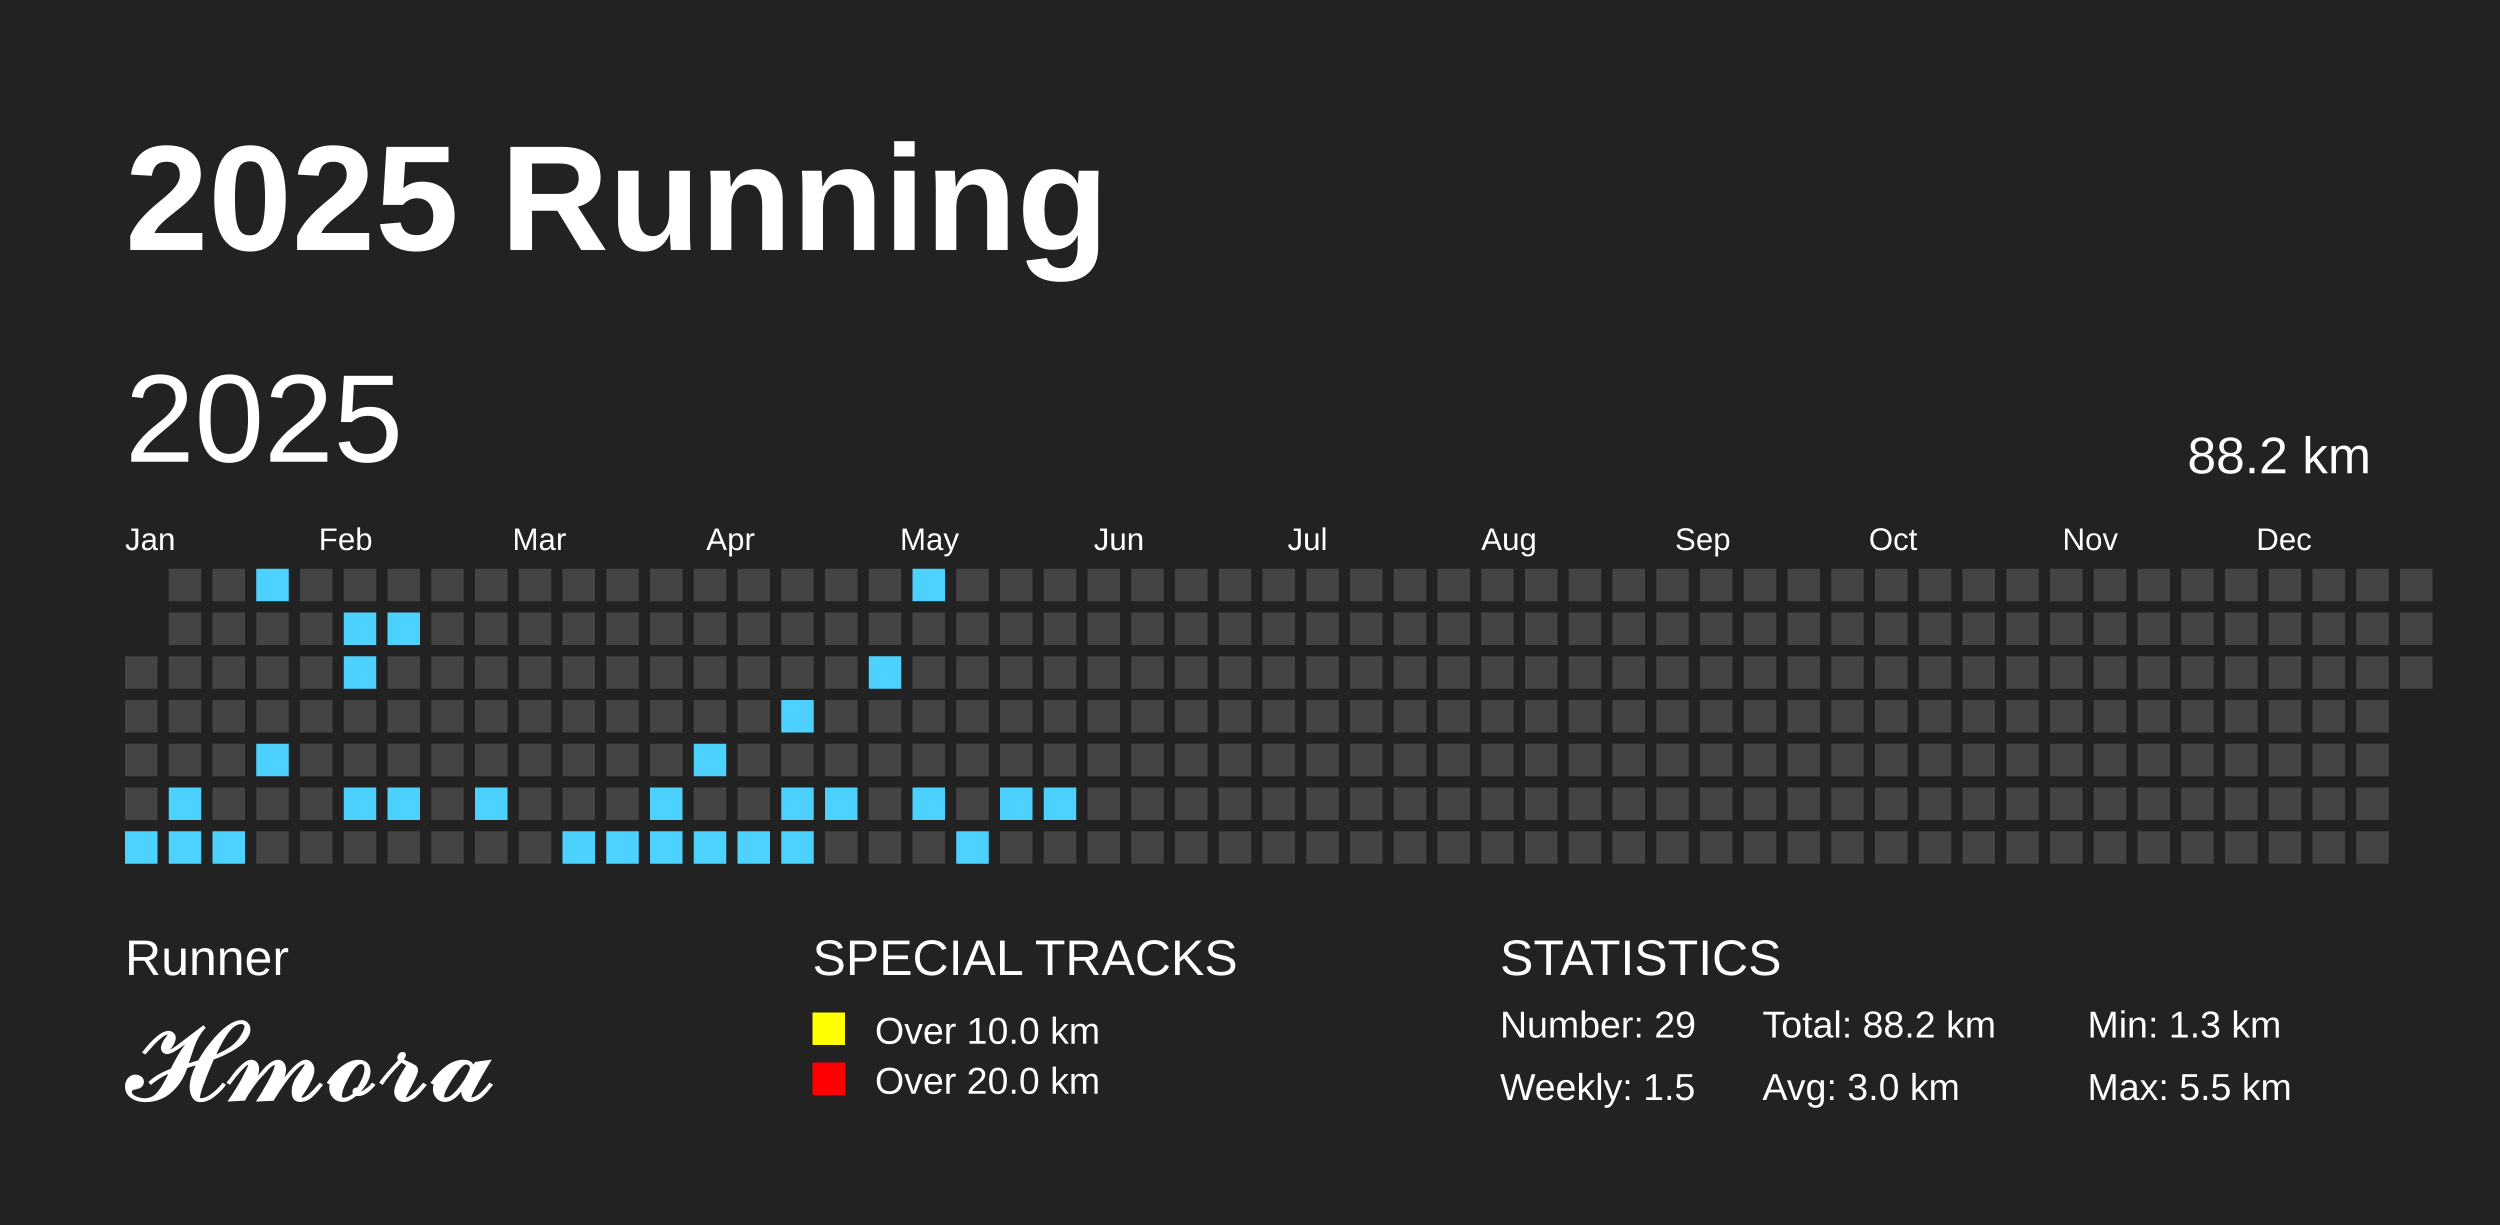
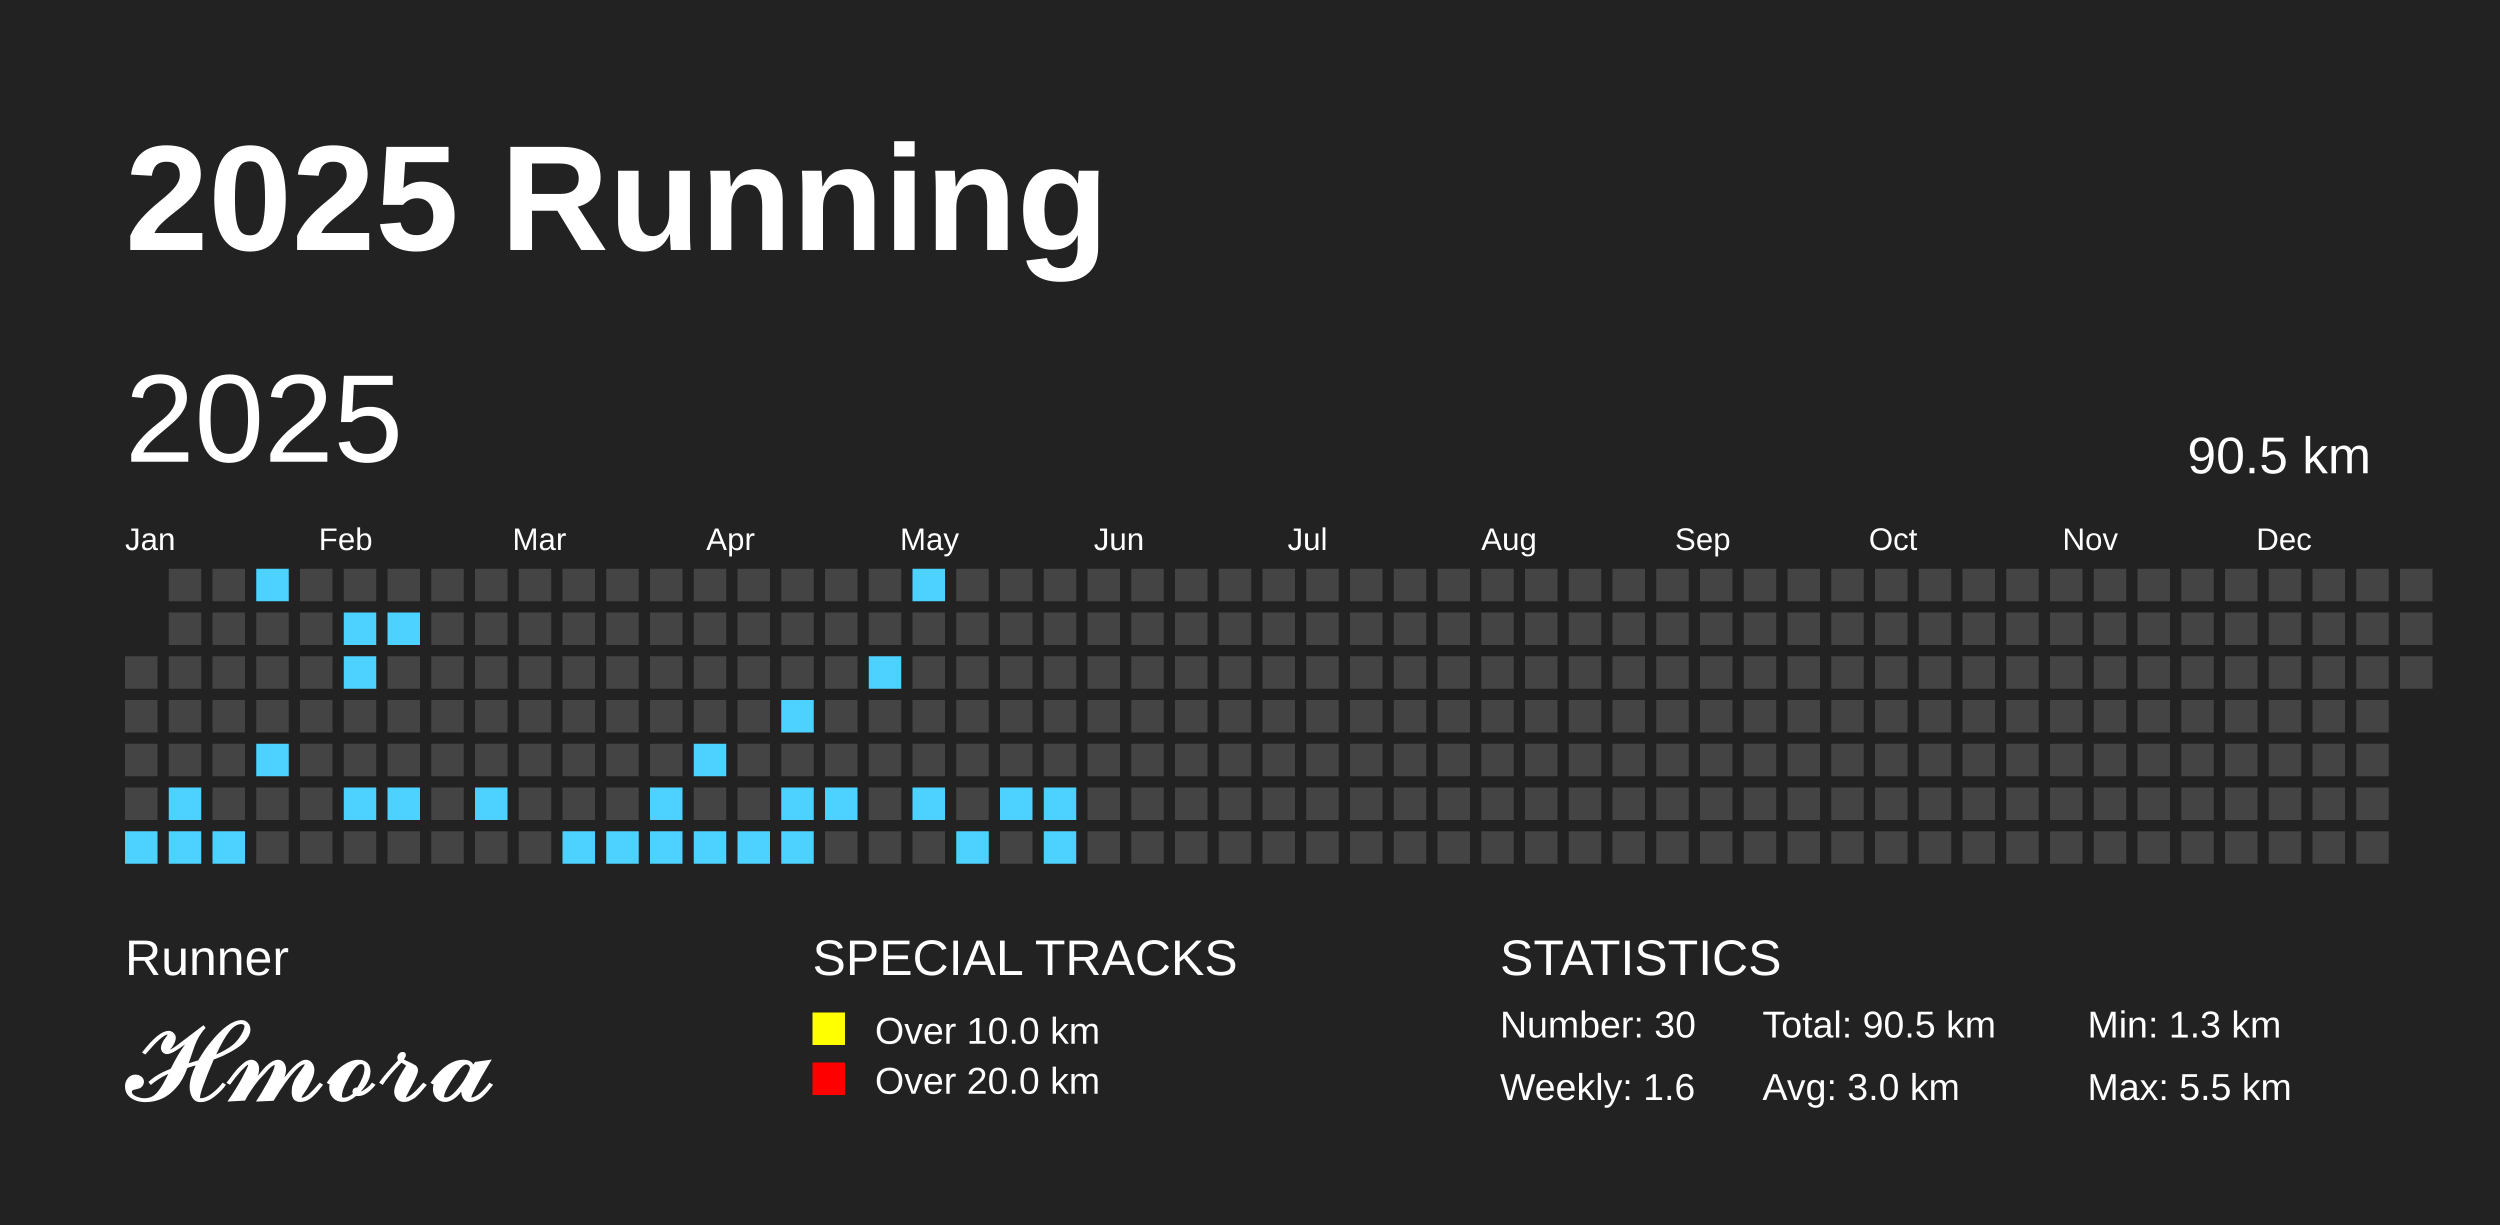
<svg xmlns="http://www.w3.org/2000/svg" baseProfile="full" height="98mm" version="1.1" viewBox="0,0,200,98" width="200mm">
  <defs />
  <rect fill="#222222" height="98" width="200" x="0" y="0" />
  <text fill="#FFFFFF" style="font-size:12px; font-family:Arial; font-weight:bold;" x="10" y="20">2025 Running</text>
  <text fill="#FFFFFF" style="font-size:4px; font-family:Arial" x="10" y="78">Runner</text>
  <text fill="#FFFFFF" style="font-size:9px; font-family:Arial" x="10" y="88">𝓗𝓶𝓸𝓻𝓪</text>
  <text fill="#FFFFFF" style="font-size:4px; font-family:Arial" x="65" y="78">SPECIAL TRACKS</text>
  <rect fill="yellow" height="2.6" width="2.6" x="65" y="81" />
  <text fill="#FFFFFF" style="font-size:3px; font-family:Arial" x="70" y="83.5">Over 10.0 km</text>
  <rect fill="red" height="2.6" width="2.6" x="65" y="85" />
  <text fill="#FFFFFF" style="font-size:3px; font-family:Arial" x="70" y="87.5">Over 20.0 km</text>
  <text fill="#FFFFFF" style="font-size:4px; font-family:Arial" x="120" y="78">STATISTICS</text>
-   <text fill="#FFFFFF" style="font-size:3px; font-family:Arial" x="120" y="83">Number: 29</text>
-   <text fill="#FFFFFF" style="font-size:3px; font-family:Arial" x="120" y="88">Weekly: 1.5</text>
-   <text fill="#FFFFFF" style="font-size:3px; font-family:Arial" x="141" y="83">Total: 88.2 km</text>
+   <text fill="#FFFFFF" style="font-size:3px; font-family:Arial" x="120" y="83">Number: 30</text>
+   <text fill="#FFFFFF" style="font-size:3px; font-family:Arial" x="120" y="88">Weekly: 1.6</text>
+   <text fill="#FFFFFF" style="font-size:3px; font-family:Arial" x="141" y="83">Total: 90.5 km</text>
  <text fill="#FFFFFF" style="font-size:3px; font-family:Arial" x="141" y="88">Avg: 3.0 km</text>
  <text fill="#FFFFFF" style="font-size:3px; font-family:Arial" x="167" y="83">Min: 1.3 km</text>
  <text fill="#FFFFFF" style="font-size:3px; font-family:Arial" x="167" y="88">Max: 5.5 km</text>
  <text dominant-baseline="hanging" fill="#FFFFFF" style="font-size:10.0px; font-family:Arial;" x="10" y="30">2025</text>
-   <text dominant-baseline="hanging" fill="#FFFFFF" style="font-size:4.125px; font-family:Arial;" x="175" y="35">88.2 km</text>
+   <text dominant-baseline="hanging" fill="#FFFFFF" style="font-size:4.125px; font-family:Arial;" x="175" y="35">90.5 km</text>
  <text fill="#FFFFFF" style="font-size:2.5px; font-family:Arial" x="10.0" y="44">Jan</text>
  <text fill="#FFFFFF" style="font-size:2.5px; font-family:Arial" x="25.5" y="44">Feb</text>
  <text fill="#FFFFFF" style="font-size:2.5px; font-family:Arial" x="41.0" y="44">Mar</text>
  <text fill="#FFFFFF" style="font-size:2.5px; font-family:Arial" x="56.5" y="44">Apr</text>
  <text fill="#FFFFFF" style="font-size:2.5px; font-family:Arial" x="72.0" y="44">May</text>
  <text fill="#FFFFFF" style="font-size:2.5px; font-family:Arial" x="87.5" y="44">Jun</text>
  <text fill="#FFFFFF" style="font-size:2.5px; font-family:Arial" x="103.0" y="44">Jul</text>
  <text fill="#FFFFFF" style="font-size:2.5px; font-family:Arial" x="118.5" y="44">Aug</text>
  <text fill="#FFFFFF" style="font-size:2.5px; font-family:Arial" x="134.0" y="44">Sep</text>
  <text fill="#FFFFFF" style="font-size:2.5px; font-family:Arial" x="149.5" y="44">Oct</text>
  <text fill="#FFFFFF" style="font-size:2.5px; font-family:Arial" x="165.0" y="44">Nov</text>
  <text fill="#FFFFFF" style="font-size:2.5px; font-family:Arial" x="180.5" y="44">Dec</text>
  <rect fill="#444444" height="2.6" width="2.6" x="10.0" y="52.5" />
  <rect fill="#444444" height="2.6" width="2.6" x="10.0" y="56.0" />
  <rect fill="#444444" height="2.6" width="2.6" x="10.0" y="59.5" />
  <rect fill="#444444" height="2.6" width="2.6" x="10.0" y="63.0" />
  <rect fill="#4DD2FF" height="2.6" width="2.6" x="10.0" y="66.5" />
  <rect fill="#444444" height="2.6" width="2.6" x="13.5" y="45.5" />
  <rect fill="#444444" height="2.6" width="2.6" x="13.5" y="49.0" />
  <rect fill="#444444" height="2.6" width="2.6" x="13.5" y="52.5" />
  <rect fill="#444444" height="2.6" width="2.6" x="13.5" y="56.0" />
  <rect fill="#444444" height="2.6" width="2.6" x="13.5" y="59.5" />
  <rect fill="#4DD2FF" height="2.6" width="2.6" x="13.5" y="63.0" />
  <rect fill="#4DD2FF" height="2.6" width="2.6" x="13.5" y="66.5" />
  <rect fill="#444444" height="2.6" width="2.6" x="17.0" y="45.5" />
  <rect fill="#444444" height="2.6" width="2.6" x="17.0" y="49.0" />
  <rect fill="#444444" height="2.6" width="2.6" x="17.0" y="52.5" />
  <rect fill="#444444" height="2.6" width="2.6" x="17.0" y="56.0" />
  <rect fill="#444444" height="2.6" width="2.6" x="17.0" y="59.5" />
  <rect fill="#444444" height="2.6" width="2.6" x="17.0" y="63.0" />
  <rect fill="#4DD2FF" height="2.6" width="2.6" x="17.0" y="66.5" />
  <rect fill="#4DD2FF" height="2.6" width="2.6" x="20.5" y="45.5" />
  <rect fill="#444444" height="2.6" width="2.6" x="20.5" y="49.0" />
  <rect fill="#444444" height="2.6" width="2.6" x="20.5" y="52.5" />
  <rect fill="#444444" height="2.6" width="2.6" x="20.5" y="56.0" />
  <rect fill="#4DD2FF" height="2.6" width="2.6" x="20.5" y="59.5" />
  <rect fill="#444444" height="2.6" width="2.6" x="20.5" y="63.0" />
  <rect fill="#444444" height="2.6" width="2.6" x="20.5" y="66.5" />
  <rect fill="#444444" height="2.6" width="2.6" x="24.0" y="45.5" />
  <rect fill="#444444" height="2.6" width="2.6" x="24.0" y="49.0" />
  <rect fill="#444444" height="2.6" width="2.6" x="24.0" y="52.5" />
  <rect fill="#444444" height="2.6" width="2.6" x="24.0" y="56.0" />
  <rect fill="#444444" height="2.6" width="2.6" x="24.0" y="59.5" />
  <rect fill="#444444" height="2.6" width="2.6" x="24.0" y="63.0" />
  <rect fill="#444444" height="2.6" width="2.6" x="24.0" y="66.5" />
  <rect fill="#444444" height="2.6" width="2.6" x="27.5" y="45.5" />
  <rect fill="#4DD2FF" height="2.6" width="2.6" x="27.5" y="49.0" />
  <rect fill="#4DD2FF" height="2.6" width="2.6" x="27.5" y="52.5" />
  <rect fill="#444444" height="2.6" width="2.6" x="27.5" y="56.0" />
  <rect fill="#444444" height="2.6" width="2.6" x="27.5" y="59.5" />
  <rect fill="#4DD2FF" height="2.6" width="2.6" x="27.5" y="63.0" />
  <rect fill="#444444" height="2.6" width="2.6" x="27.5" y="66.5" />
  <rect fill="#444444" height="2.6" width="2.6" x="31.0" y="45.5" />
  <rect fill="#4DD2FF" height="2.6" width="2.6" x="31.0" y="49.0" />
  <rect fill="#444444" height="2.6" width="2.6" x="31.0" y="52.5" />
  <rect fill="#444444" height="2.6" width="2.6" x="31.0" y="56.0" />
  <rect fill="#444444" height="2.6" width="2.6" x="31.0" y="59.5" />
  <rect fill="#4DD2FF" height="2.6" width="2.6" x="31.0" y="63.0" />
  <rect fill="#444444" height="2.6" width="2.6" x="31.0" y="66.5" />
  <rect fill="#444444" height="2.6" width="2.6" x="34.5" y="45.5" />
  <rect fill="#444444" height="2.6" width="2.6" x="34.5" y="49.0" />
  <rect fill="#444444" height="2.6" width="2.6" x="34.5" y="52.5" />
  <rect fill="#444444" height="2.6" width="2.6" x="34.5" y="56.0" />
  <rect fill="#444444" height="2.6" width="2.6" x="34.5" y="59.5" />
  <rect fill="#444444" height="2.6" width="2.6" x="34.5" y="63.0" />
  <rect fill="#444444" height="2.6" width="2.6" x="34.5" y="66.5" />
  <rect fill="#444444" height="2.6" width="2.6" x="38.0" y="45.5" />
  <rect fill="#444444" height="2.6" width="2.6" x="38.0" y="49.0" />
  <rect fill="#444444" height="2.6" width="2.6" x="38.0" y="52.5" />
  <rect fill="#444444" height="2.6" width="2.6" x="38.0" y="56.0" />
  <rect fill="#444444" height="2.6" width="2.6" x="38.0" y="59.5" />
  <rect fill="#4DD2FF" height="2.6" width="2.6" x="38.0" y="63.0" />
  <rect fill="#444444" height="2.6" width="2.6" x="38.0" y="66.5" />
  <rect fill="#444444" height="2.6" width="2.6" x="41.5" y="45.5" />
  <rect fill="#444444" height="2.6" width="2.6" x="41.5" y="49.0" />
  <rect fill="#444444" height="2.6" width="2.6" x="41.5" y="52.5" />
  <rect fill="#444444" height="2.6" width="2.6" x="41.5" y="56.0" />
  <rect fill="#444444" height="2.6" width="2.6" x="41.5" y="59.5" />
  <rect fill="#444444" height="2.6" width="2.6" x="41.5" y="63.0" />
  <rect fill="#444444" height="2.6" width="2.6" x="41.5" y="66.5" />
  <rect fill="#444444" height="2.6" width="2.6" x="45.0" y="45.5" />
  <rect fill="#444444" height="2.6" width="2.6" x="45.0" y="49.0" />
  <rect fill="#444444" height="2.6" width="2.6" x="45.0" y="52.5" />
  <rect fill="#444444" height="2.6" width="2.6" x="45.0" y="56.0" />
  <rect fill="#444444" height="2.6" width="2.6" x="45.0" y="59.5" />
  <rect fill="#444444" height="2.6" width="2.6" x="45.0" y="63.0" />
  <rect fill="#4DD2FF" height="2.6" width="2.6" x="45.0" y="66.5" />
  <rect fill="#444444" height="2.6" width="2.6" x="48.5" y="45.5" />
  <rect fill="#444444" height="2.6" width="2.6" x="48.5" y="49.0" />
  <rect fill="#444444" height="2.6" width="2.6" x="48.5" y="52.5" />
  <rect fill="#444444" height="2.6" width="2.6" x="48.5" y="56.0" />
  <rect fill="#444444" height="2.6" width="2.6" x="48.5" y="59.5" />
  <rect fill="#444444" height="2.6" width="2.6" x="48.5" y="63.0" />
  <rect fill="#4DD2FF" height="2.6" width="2.6" x="48.5" y="66.5" />
  <rect fill="#444444" height="2.6" width="2.6" x="52.0" y="45.5" />
  <rect fill="#444444" height="2.6" width="2.6" x="52.0" y="49.0" />
  <rect fill="#444444" height="2.6" width="2.6" x="52.0" y="52.5" />
  <rect fill="#444444" height="2.6" width="2.6" x="52.0" y="56.0" />
  <rect fill="#444444" height="2.6" width="2.6" x="52.0" y="59.5" />
  <rect fill="#4DD2FF" height="2.6" width="2.6" x="52.0" y="63.0" />
  <rect fill="#4DD2FF" height="2.6" width="2.6" x="52.0" y="66.5" />
  <rect fill="#444444" height="2.6" width="2.6" x="55.5" y="45.5" />
  <rect fill="#444444" height="2.6" width="2.6" x="55.5" y="49.0" />
  <rect fill="#444444" height="2.6" width="2.6" x="55.5" y="52.5" />
  <rect fill="#444444" height="2.6" width="2.6" x="55.5" y="56.0" />
  <rect fill="#4DD2FF" height="2.6" width="2.6" x="55.5" y="59.5" />
  <rect fill="#444444" height="2.6" width="2.6" x="55.5" y="63.0" />
  <rect fill="#4DD2FF" height="2.6" width="2.6" x="55.5" y="66.5" />
  <rect fill="#444444" height="2.6" width="2.6" x="59.0" y="45.5" />
  <rect fill="#444444" height="2.6" width="2.6" x="59.0" y="49.0" />
  <rect fill="#444444" height="2.6" width="2.6" x="59.0" y="52.5" />
  <rect fill="#444444" height="2.6" width="2.6" x="59.0" y="56.0" />
  <rect fill="#444444" height="2.6" width="2.6" x="59.0" y="59.5" />
  <rect fill="#444444" height="2.6" width="2.6" x="59.0" y="63.0" />
  <rect fill="#4DD2FF" height="2.6" width="2.6" x="59.0" y="66.5" />
  <rect fill="#444444" height="2.6" width="2.6" x="62.5" y="45.5" />
  <rect fill="#444444" height="2.6" width="2.6" x="62.5" y="49.0" />
  <rect fill="#444444" height="2.6" width="2.6" x="62.5" y="52.5" />
  <rect fill="#4DD2FF" height="2.6" width="2.6" x="62.5" y="56.0" />
  <rect fill="#444444" height="2.6" width="2.6" x="62.5" y="59.5" />
  <rect fill="#4DD2FF" height="2.6" width="2.6" x="62.5" y="63.0" />
  <rect fill="#4DD2FF" height="2.6" width="2.6" x="62.5" y="66.5" />
  <rect fill="#444444" height="2.6" width="2.6" x="66.0" y="45.5" />
  <rect fill="#444444" height="2.6" width="2.6" x="66.0" y="49.0" />
  <rect fill="#444444" height="2.6" width="2.6" x="66.0" y="52.5" />
  <rect fill="#444444" height="2.6" width="2.6" x="66.0" y="56.0" />
  <rect fill="#444444" height="2.6" width="2.6" x="66.0" y="59.5" />
  <rect fill="#4DD2FF" height="2.6" width="2.6" x="66.0" y="63.0" />
  <rect fill="#444444" height="2.6" width="2.6" x="66.0" y="66.5" />
  <rect fill="#444444" height="2.6" width="2.6" x="69.5" y="45.5" />
  <rect fill="#444444" height="2.6" width="2.6" x="69.5" y="49.0" />
  <rect fill="#4DD2FF" height="2.6" width="2.6" x="69.5" y="52.5" />
  <rect fill="#444444" height="2.6" width="2.6" x="69.5" y="56.0" />
  <rect fill="#444444" height="2.6" width="2.6" x="69.5" y="59.5" />
  <rect fill="#444444" height="2.6" width="2.6" x="69.5" y="63.0" />
  <rect fill="#444444" height="2.6" width="2.6" x="69.5" y="66.5" />
  <rect fill="#4DD2FF" height="2.6" width="2.6" x="73.0" y="45.5" />
  <rect fill="#444444" height="2.6" width="2.6" x="73.0" y="49.0" />
  <rect fill="#444444" height="2.6" width="2.6" x="73.0" y="52.5" />
  <rect fill="#444444" height="2.6" width="2.6" x="73.0" y="56.0" />
  <rect fill="#444444" height="2.6" width="2.6" x="73.0" y="59.5" />
  <rect fill="#4DD2FF" height="2.6" width="2.6" x="73.0" y="63.0" />
  <rect fill="#444444" height="2.6" width="2.6" x="73.0" y="66.5" />
  <rect fill="#444444" height="2.6" width="2.6" x="76.5" y="45.5" />
  <rect fill="#444444" height="2.6" width="2.6" x="76.5" y="49.0" />
  <rect fill="#444444" height="2.6" width="2.6" x="76.5" y="52.5" />
  <rect fill="#444444" height="2.6" width="2.6" x="76.5" y="56.0" />
  <rect fill="#444444" height="2.6" width="2.6" x="76.5" y="59.5" />
  <rect fill="#444444" height="2.6" width="2.6" x="76.5" y="63.0" />
  <rect fill="#4DD2FF" height="2.6" width="2.6" x="76.5" y="66.5" />
  <rect fill="#444444" height="2.6" width="2.6" x="80.0" y="45.5" />
  <rect fill="#444444" height="2.6" width="2.6" x="80.0" y="49.0" />
  <rect fill="#444444" height="2.6" width="2.6" x="80.0" y="52.5" />
  <rect fill="#444444" height="2.6" width="2.6" x="80.0" y="56.0" />
  <rect fill="#444444" height="2.6" width="2.6" x="80.0" y="59.5" />
  <rect fill="#4DD2FF" height="2.6" width="2.6" x="80.0" y="63.0" />
  <rect fill="#444444" height="2.6" width="2.6" x="80.0" y="66.5" />
  <rect fill="#444444" height="2.6" width="2.6" x="83.5" y="45.5" />
  <rect fill="#444444" height="2.6" width="2.6" x="83.5" y="49.0" />
  <rect fill="#444444" height="2.6" width="2.6" x="83.5" y="52.5" />
  <rect fill="#444444" height="2.6" width="2.6" x="83.5" y="56.0" />
  <rect fill="#444444" height="2.6" width="2.6" x="83.5" y="59.5" />
  <rect fill="#4DD2FF" height="2.6" width="2.6" x="83.5" y="63.0" />
-   <rect fill="#444444" height="2.6" width="2.6" x="83.5" y="66.5" />
+   <rect fill="#4DD2FF" height="2.6" width="2.6" x="83.5" y="66.5" />
  <rect fill="#444444" height="2.6" width="2.6" x="87.0" y="45.5" />
  <rect fill="#444444" height="2.6" width="2.6" x="87.0" y="49.0" />
  <rect fill="#444444" height="2.6" width="2.6" x="87.0" y="52.5" />
  <rect fill="#444444" height="2.6" width="2.6" x="87.0" y="56.0" />
  <rect fill="#444444" height="2.6" width="2.6" x="87.0" y="59.5" />
  <rect fill="#444444" height="2.6" width="2.6" x="87.0" y="63.0" />
  <rect fill="#444444" height="2.6" width="2.6" x="87.0" y="66.5" />
  <rect fill="#444444" height="2.6" width="2.6" x="90.5" y="45.5" />
  <rect fill="#444444" height="2.6" width="2.6" x="90.5" y="49.0" />
  <rect fill="#444444" height="2.6" width="2.6" x="90.5" y="52.5" />
  <rect fill="#444444" height="2.6" width="2.6" x="90.5" y="56.0" />
  <rect fill="#444444" height="2.6" width="2.6" x="90.5" y="59.5" />
  <rect fill="#444444" height="2.6" width="2.6" x="90.5" y="63.0" />
  <rect fill="#444444" height="2.6" width="2.6" x="90.5" y="66.5" />
  <rect fill="#444444" height="2.6" width="2.6" x="94.0" y="45.5" />
  <rect fill="#444444" height="2.6" width="2.6" x="94.0" y="49.0" />
  <rect fill="#444444" height="2.6" width="2.6" x="94.0" y="52.5" />
  <rect fill="#444444" height="2.6" width="2.6" x="94.0" y="56.0" />
  <rect fill="#444444" height="2.6" width="2.6" x="94.0" y="59.5" />
  <rect fill="#444444" height="2.6" width="2.6" x="94.0" y="63.0" />
  <rect fill="#444444" height="2.6" width="2.6" x="94.0" y="66.5" />
  <rect fill="#444444" height="2.6" width="2.6" x="97.5" y="45.5" />
  <rect fill="#444444" height="2.6" width="2.6" x="97.5" y="49.0" />
  <rect fill="#444444" height="2.6" width="2.6" x="97.5" y="52.5" />
  <rect fill="#444444" height="2.6" width="2.6" x="97.5" y="56.0" />
  <rect fill="#444444" height="2.6" width="2.6" x="97.5" y="59.5" />
  <rect fill="#444444" height="2.6" width="2.6" x="97.5" y="63.0" />
  <rect fill="#444444" height="2.6" width="2.6" x="97.5" y="66.5" />
  <rect fill="#444444" height="2.6" width="2.6" x="101.0" y="45.5" />
  <rect fill="#444444" height="2.6" width="2.6" x="101.0" y="49.0" />
  <rect fill="#444444" height="2.6" width="2.6" x="101.0" y="52.5" />
  <rect fill="#444444" height="2.6" width="2.6" x="101.0" y="56.0" />
  <rect fill="#444444" height="2.6" width="2.6" x="101.0" y="59.5" />
  <rect fill="#444444" height="2.6" width="2.6" x="101.0" y="63.0" />
  <rect fill="#444444" height="2.6" width="2.6" x="101.0" y="66.5" />
  <rect fill="#444444" height="2.6" width="2.6" x="104.5" y="45.5" />
  <rect fill="#444444" height="2.6" width="2.6" x="104.5" y="49.0" />
  <rect fill="#444444" height="2.6" width="2.6" x="104.5" y="52.5" />
  <rect fill="#444444" height="2.6" width="2.6" x="104.5" y="56.0" />
  <rect fill="#444444" height="2.6" width="2.6" x="104.5" y="59.5" />
  <rect fill="#444444" height="2.6" width="2.6" x="104.5" y="63.0" />
  <rect fill="#444444" height="2.6" width="2.6" x="104.5" y="66.5" />
  <rect fill="#444444" height="2.6" width="2.6" x="108.0" y="45.5" />
  <rect fill="#444444" height="2.6" width="2.6" x="108.0" y="49.0" />
  <rect fill="#444444" height="2.6" width="2.6" x="108.0" y="52.5" />
  <rect fill="#444444" height="2.6" width="2.6" x="108.0" y="56.0" />
  <rect fill="#444444" height="2.6" width="2.6" x="108.0" y="59.5" />
  <rect fill="#444444" height="2.6" width="2.6" x="108.0" y="63.0" />
  <rect fill="#444444" height="2.6" width="2.6" x="108.0" y="66.5" />
  <rect fill="#444444" height="2.6" width="2.6" x="111.5" y="45.5" />
  <rect fill="#444444" height="2.6" width="2.6" x="111.5" y="49.0" />
  <rect fill="#444444" height="2.6" width="2.6" x="111.5" y="52.5" />
  <rect fill="#444444" height="2.6" width="2.6" x="111.5" y="56.0" />
  <rect fill="#444444" height="2.6" width="2.6" x="111.5" y="59.5" />
  <rect fill="#444444" height="2.6" width="2.6" x="111.5" y="63.0" />
  <rect fill="#444444" height="2.6" width="2.6" x="111.5" y="66.5" />
  <rect fill="#444444" height="2.6" width="2.6" x="115.0" y="45.5" />
  <rect fill="#444444" height="2.6" width="2.6" x="115.0" y="49.0" />
  <rect fill="#444444" height="2.6" width="2.6" x="115.0" y="52.5" />
  <rect fill="#444444" height="2.6" width="2.6" x="115.0" y="56.0" />
  <rect fill="#444444" height="2.6" width="2.6" x="115.0" y="59.5" />
  <rect fill="#444444" height="2.6" width="2.6" x="115.0" y="63.0" />
  <rect fill="#444444" height="2.6" width="2.6" x="115.0" y="66.5" />
  <rect fill="#444444" height="2.6" width="2.6" x="118.5" y="45.5" />
  <rect fill="#444444" height="2.6" width="2.6" x="118.5" y="49.0" />
  <rect fill="#444444" height="2.6" width="2.6" x="118.5" y="52.5" />
  <rect fill="#444444" height="2.6" width="2.6" x="118.5" y="56.0" />
  <rect fill="#444444" height="2.6" width="2.6" x="118.5" y="59.5" />
  <rect fill="#444444" height="2.6" width="2.6" x="118.5" y="63.0" />
  <rect fill="#444444" height="2.6" width="2.6" x="118.5" y="66.5" />
  <rect fill="#444444" height="2.6" width="2.6" x="122.0" y="45.5" />
  <rect fill="#444444" height="2.6" width="2.6" x="122.0" y="49.0" />
  <rect fill="#444444" height="2.6" width="2.6" x="122.0" y="52.5" />
  <rect fill="#444444" height="2.6" width="2.6" x="122.0" y="56.0" />
  <rect fill="#444444" height="2.6" width="2.6" x="122.0" y="59.5" />
  <rect fill="#444444" height="2.6" width="2.6" x="122.0" y="63.0" />
  <rect fill="#444444" height="2.6" width="2.6" x="122.0" y="66.5" />
  <rect fill="#444444" height="2.6" width="2.6" x="125.5" y="45.5" />
  <rect fill="#444444" height="2.6" width="2.6" x="125.5" y="49.0" />
  <rect fill="#444444" height="2.6" width="2.6" x="125.5" y="52.5" />
  <rect fill="#444444" height="2.6" width="2.6" x="125.5" y="56.0" />
  <rect fill="#444444" height="2.6" width="2.6" x="125.5" y="59.5" />
  <rect fill="#444444" height="2.6" width="2.6" x="125.5" y="63.0" />
  <rect fill="#444444" height="2.6" width="2.6" x="125.5" y="66.5" />
  <rect fill="#444444" height="2.6" width="2.6" x="129.0" y="45.5" />
  <rect fill="#444444" height="2.6" width="2.6" x="129.0" y="49.0" />
  <rect fill="#444444" height="2.6" width="2.6" x="129.0" y="52.5" />
  <rect fill="#444444" height="2.6" width="2.6" x="129.0" y="56.0" />
  <rect fill="#444444" height="2.6" width="2.6" x="129.0" y="59.5" />
  <rect fill="#444444" height="2.6" width="2.6" x="129.0" y="63.0" />
  <rect fill="#444444" height="2.6" width="2.6" x="129.0" y="66.5" />
  <rect fill="#444444" height="2.6" width="2.6" x="132.5" y="45.5" />
  <rect fill="#444444" height="2.6" width="2.6" x="132.5" y="49.0" />
  <rect fill="#444444" height="2.6" width="2.6" x="132.5" y="52.5" />
  <rect fill="#444444" height="2.6" width="2.6" x="132.5" y="56.0" />
  <rect fill="#444444" height="2.6" width="2.6" x="132.5" y="59.5" />
  <rect fill="#444444" height="2.6" width="2.6" x="132.5" y="63.0" />
  <rect fill="#444444" height="2.6" width="2.6" x="132.5" y="66.5" />
  <rect fill="#444444" height="2.6" width="2.6" x="136.0" y="45.5" />
  <rect fill="#444444" height="2.6" width="2.6" x="136.0" y="49.0" />
  <rect fill="#444444" height="2.6" width="2.6" x="136.0" y="52.5" />
  <rect fill="#444444" height="2.6" width="2.6" x="136.0" y="56.0" />
  <rect fill="#444444" height="2.6" width="2.6" x="136.0" y="59.5" />
  <rect fill="#444444" height="2.6" width="2.6" x="136.0" y="63.0" />
  <rect fill="#444444" height="2.6" width="2.6" x="136.0" y="66.5" />
  <rect fill="#444444" height="2.6" width="2.6" x="139.5" y="45.5" />
  <rect fill="#444444" height="2.6" width="2.6" x="139.5" y="49.0" />
  <rect fill="#444444" height="2.6" width="2.6" x="139.5" y="52.5" />
  <rect fill="#444444" height="2.6" width="2.6" x="139.5" y="56.0" />
  <rect fill="#444444" height="2.6" width="2.6" x="139.5" y="59.5" />
  <rect fill="#444444" height="2.6" width="2.6" x="139.5" y="63.0" />
  <rect fill="#444444" height="2.6" width="2.6" x="139.5" y="66.5" />
  <rect fill="#444444" height="2.6" width="2.6" x="143.0" y="45.5" />
  <rect fill="#444444" height="2.6" width="2.6" x="143.0" y="49.0" />
  <rect fill="#444444" height="2.6" width="2.6" x="143.0" y="52.5" />
  <rect fill="#444444" height="2.6" width="2.6" x="143.0" y="56.0" />
  <rect fill="#444444" height="2.6" width="2.6" x="143.0" y="59.5" />
  <rect fill="#444444" height="2.6" width="2.6" x="143.0" y="63.0" />
  <rect fill="#444444" height="2.6" width="2.6" x="143.0" y="66.5" />
  <rect fill="#444444" height="2.6" width="2.6" x="146.5" y="45.5" />
  <rect fill="#444444" height="2.6" width="2.6" x="146.5" y="49.0" />
  <rect fill="#444444" height="2.6" width="2.6" x="146.5" y="52.5" />
  <rect fill="#444444" height="2.6" width="2.6" x="146.5" y="56.0" />
  <rect fill="#444444" height="2.6" width="2.6" x="146.5" y="59.5" />
  <rect fill="#444444" height="2.6" width="2.6" x="146.5" y="63.0" />
  <rect fill="#444444" height="2.6" width="2.6" x="146.5" y="66.5" />
  <rect fill="#444444" height="2.6" width="2.6" x="150.0" y="45.5" />
  <rect fill="#444444" height="2.6" width="2.6" x="150.0" y="49.0" />
  <rect fill="#444444" height="2.6" width="2.6" x="150.0" y="52.5" />
  <rect fill="#444444" height="2.6" width="2.6" x="150.0" y="56.0" />
  <rect fill="#444444" height="2.6" width="2.6" x="150.0" y="59.5" />
  <rect fill="#444444" height="2.6" width="2.6" x="150.0" y="63.0" />
  <rect fill="#444444" height="2.6" width="2.6" x="150.0" y="66.5" />
  <rect fill="#444444" height="2.6" width="2.6" x="153.5" y="45.5" />
  <rect fill="#444444" height="2.6" width="2.6" x="153.5" y="49.0" />
  <rect fill="#444444" height="2.6" width="2.6" x="153.5" y="52.5" />
  <rect fill="#444444" height="2.6" width="2.6" x="153.5" y="56.0" />
  <rect fill="#444444" height="2.6" width="2.6" x="153.5" y="59.5" />
  <rect fill="#444444" height="2.6" width="2.6" x="153.5" y="63.0" />
  <rect fill="#444444" height="2.6" width="2.6" x="153.5" y="66.5" />
  <rect fill="#444444" height="2.6" width="2.6" x="157.0" y="45.5" />
  <rect fill="#444444" height="2.6" width="2.6" x="157.0" y="49.0" />
  <rect fill="#444444" height="2.6" width="2.6" x="157.0" y="52.5" />
  <rect fill="#444444" height="2.6" width="2.6" x="157.0" y="56.0" />
  <rect fill="#444444" height="2.6" width="2.6" x="157.0" y="59.5" />
  <rect fill="#444444" height="2.6" width="2.6" x="157.0" y="63.0" />
  <rect fill="#444444" height="2.6" width="2.6" x="157.0" y="66.5" />
  <rect fill="#444444" height="2.6" width="2.6" x="160.5" y="45.5" />
  <rect fill="#444444" height="2.6" width="2.6" x="160.5" y="49.0" />
  <rect fill="#444444" height="2.6" width="2.6" x="160.5" y="52.5" />
  <rect fill="#444444" height="2.6" width="2.6" x="160.5" y="56.0" />
  <rect fill="#444444" height="2.6" width="2.6" x="160.5" y="59.5" />
  <rect fill="#444444" height="2.6" width="2.6" x="160.5" y="63.0" />
  <rect fill="#444444" height="2.6" width="2.6" x="160.5" y="66.5" />
  <rect fill="#444444" height="2.6" width="2.6" x="164.0" y="45.5" />
  <rect fill="#444444" height="2.6" width="2.6" x="164.0" y="49.0" />
  <rect fill="#444444" height="2.6" width="2.6" x="164.0" y="52.5" />
  <rect fill="#444444" height="2.6" width="2.6" x="164.0" y="56.0" />
  <rect fill="#444444" height="2.6" width="2.6" x="164.0" y="59.5" />
  <rect fill="#444444" height="2.6" width="2.6" x="164.0" y="63.0" />
  <rect fill="#444444" height="2.6" width="2.6" x="164.0" y="66.5" />
  <rect fill="#444444" height="2.6" width="2.6" x="167.5" y="45.5" />
  <rect fill="#444444" height="2.6" width="2.6" x="167.5" y="49.0" />
  <rect fill="#444444" height="2.6" width="2.6" x="167.5" y="52.5" />
  <rect fill="#444444" height="2.6" width="2.6" x="167.5" y="56.0" />
  <rect fill="#444444" height="2.6" width="2.6" x="167.5" y="59.5" />
  <rect fill="#444444" height="2.6" width="2.6" x="167.5" y="63.0" />
  <rect fill="#444444" height="2.6" width="2.6" x="167.5" y="66.5" />
  <rect fill="#444444" height="2.6" width="2.6" x="171.0" y="45.5" />
  <rect fill="#444444" height="2.6" width="2.6" x="171.0" y="49.0" />
  <rect fill="#444444" height="2.6" width="2.6" x="171.0" y="52.5" />
  <rect fill="#444444" height="2.6" width="2.6" x="171.0" y="56.0" />
  <rect fill="#444444" height="2.6" width="2.6" x="171.0" y="59.5" />
  <rect fill="#444444" height="2.6" width="2.6" x="171.0" y="63.0" />
  <rect fill="#444444" height="2.6" width="2.6" x="171.0" y="66.5" />
  <rect fill="#444444" height="2.6" width="2.6" x="174.5" y="45.5" />
  <rect fill="#444444" height="2.6" width="2.6" x="174.5" y="49.0" />
  <rect fill="#444444" height="2.6" width="2.6" x="174.5" y="52.5" />
  <rect fill="#444444" height="2.6" width="2.6" x="174.5" y="56.0" />
  <rect fill="#444444" height="2.6" width="2.6" x="174.5" y="59.5" />
  <rect fill="#444444" height="2.6" width="2.6" x="174.5" y="63.0" />
  <rect fill="#444444" height="2.6" width="2.6" x="174.5" y="66.5" />
  <rect fill="#444444" height="2.6" width="2.6" x="178.0" y="45.5" />
  <rect fill="#444444" height="2.6" width="2.6" x="178.0" y="49.0" />
  <rect fill="#444444" height="2.6" width="2.6" x="178.0" y="52.5" />
  <rect fill="#444444" height="2.6" width="2.6" x="178.0" y="56.0" />
  <rect fill="#444444" height="2.6" width="2.6" x="178.0" y="59.5" />
  <rect fill="#444444" height="2.6" width="2.6" x="178.0" y="63.0" />
  <rect fill="#444444" height="2.6" width="2.6" x="178.0" y="66.5" />
  <rect fill="#444444" height="2.6" width="2.6" x="181.5" y="45.5" />
  <rect fill="#444444" height="2.6" width="2.6" x="181.5" y="49.0" />
  <rect fill="#444444" height="2.6" width="2.6" x="181.5" y="52.5" />
  <rect fill="#444444" height="2.6" width="2.6" x="181.5" y="56.0" />
  <rect fill="#444444" height="2.6" width="2.6" x="181.5" y="59.5" />
  <rect fill="#444444" height="2.6" width="2.6" x="181.5" y="63.0" />
  <rect fill="#444444" height="2.6" width="2.6" x="181.5" y="66.5" />
  <rect fill="#444444" height="2.6" width="2.6" x="185.0" y="45.5" />
  <rect fill="#444444" height="2.6" width="2.6" x="185.0" y="49.0" />
  <rect fill="#444444" height="2.6" width="2.6" x="185.0" y="52.5" />
  <rect fill="#444444" height="2.6" width="2.6" x="185.0" y="56.0" />
  <rect fill="#444444" height="2.6" width="2.6" x="185.0" y="59.5" />
  <rect fill="#444444" height="2.6" width="2.6" x="185.0" y="63.0" />
  <rect fill="#444444" height="2.6" width="2.6" x="185.0" y="66.5" />
  <rect fill="#444444" height="2.6" width="2.6" x="188.5" y="45.5" />
  <rect fill="#444444" height="2.6" width="2.6" x="188.5" y="49.0" />
  <rect fill="#444444" height="2.6" width="2.6" x="188.5" y="52.5" />
  <rect fill="#444444" height="2.6" width="2.6" x="188.5" y="56.0" />
  <rect fill="#444444" height="2.6" width="2.6" x="188.5" y="59.5" />
  <rect fill="#444444" height="2.6" width="2.6" x="188.5" y="63.0" />
  <rect fill="#444444" height="2.6" width="2.6" x="188.5" y="66.5" />
  <rect fill="#444444" height="2.6" width="2.6" x="192.0" y="45.5" />
  <rect fill="#444444" height="2.6" width="2.6" x="192.0" y="49.0" />
  <rect fill="#444444" height="2.6" width="2.6" x="192.0" y="52.5" />
</svg>
